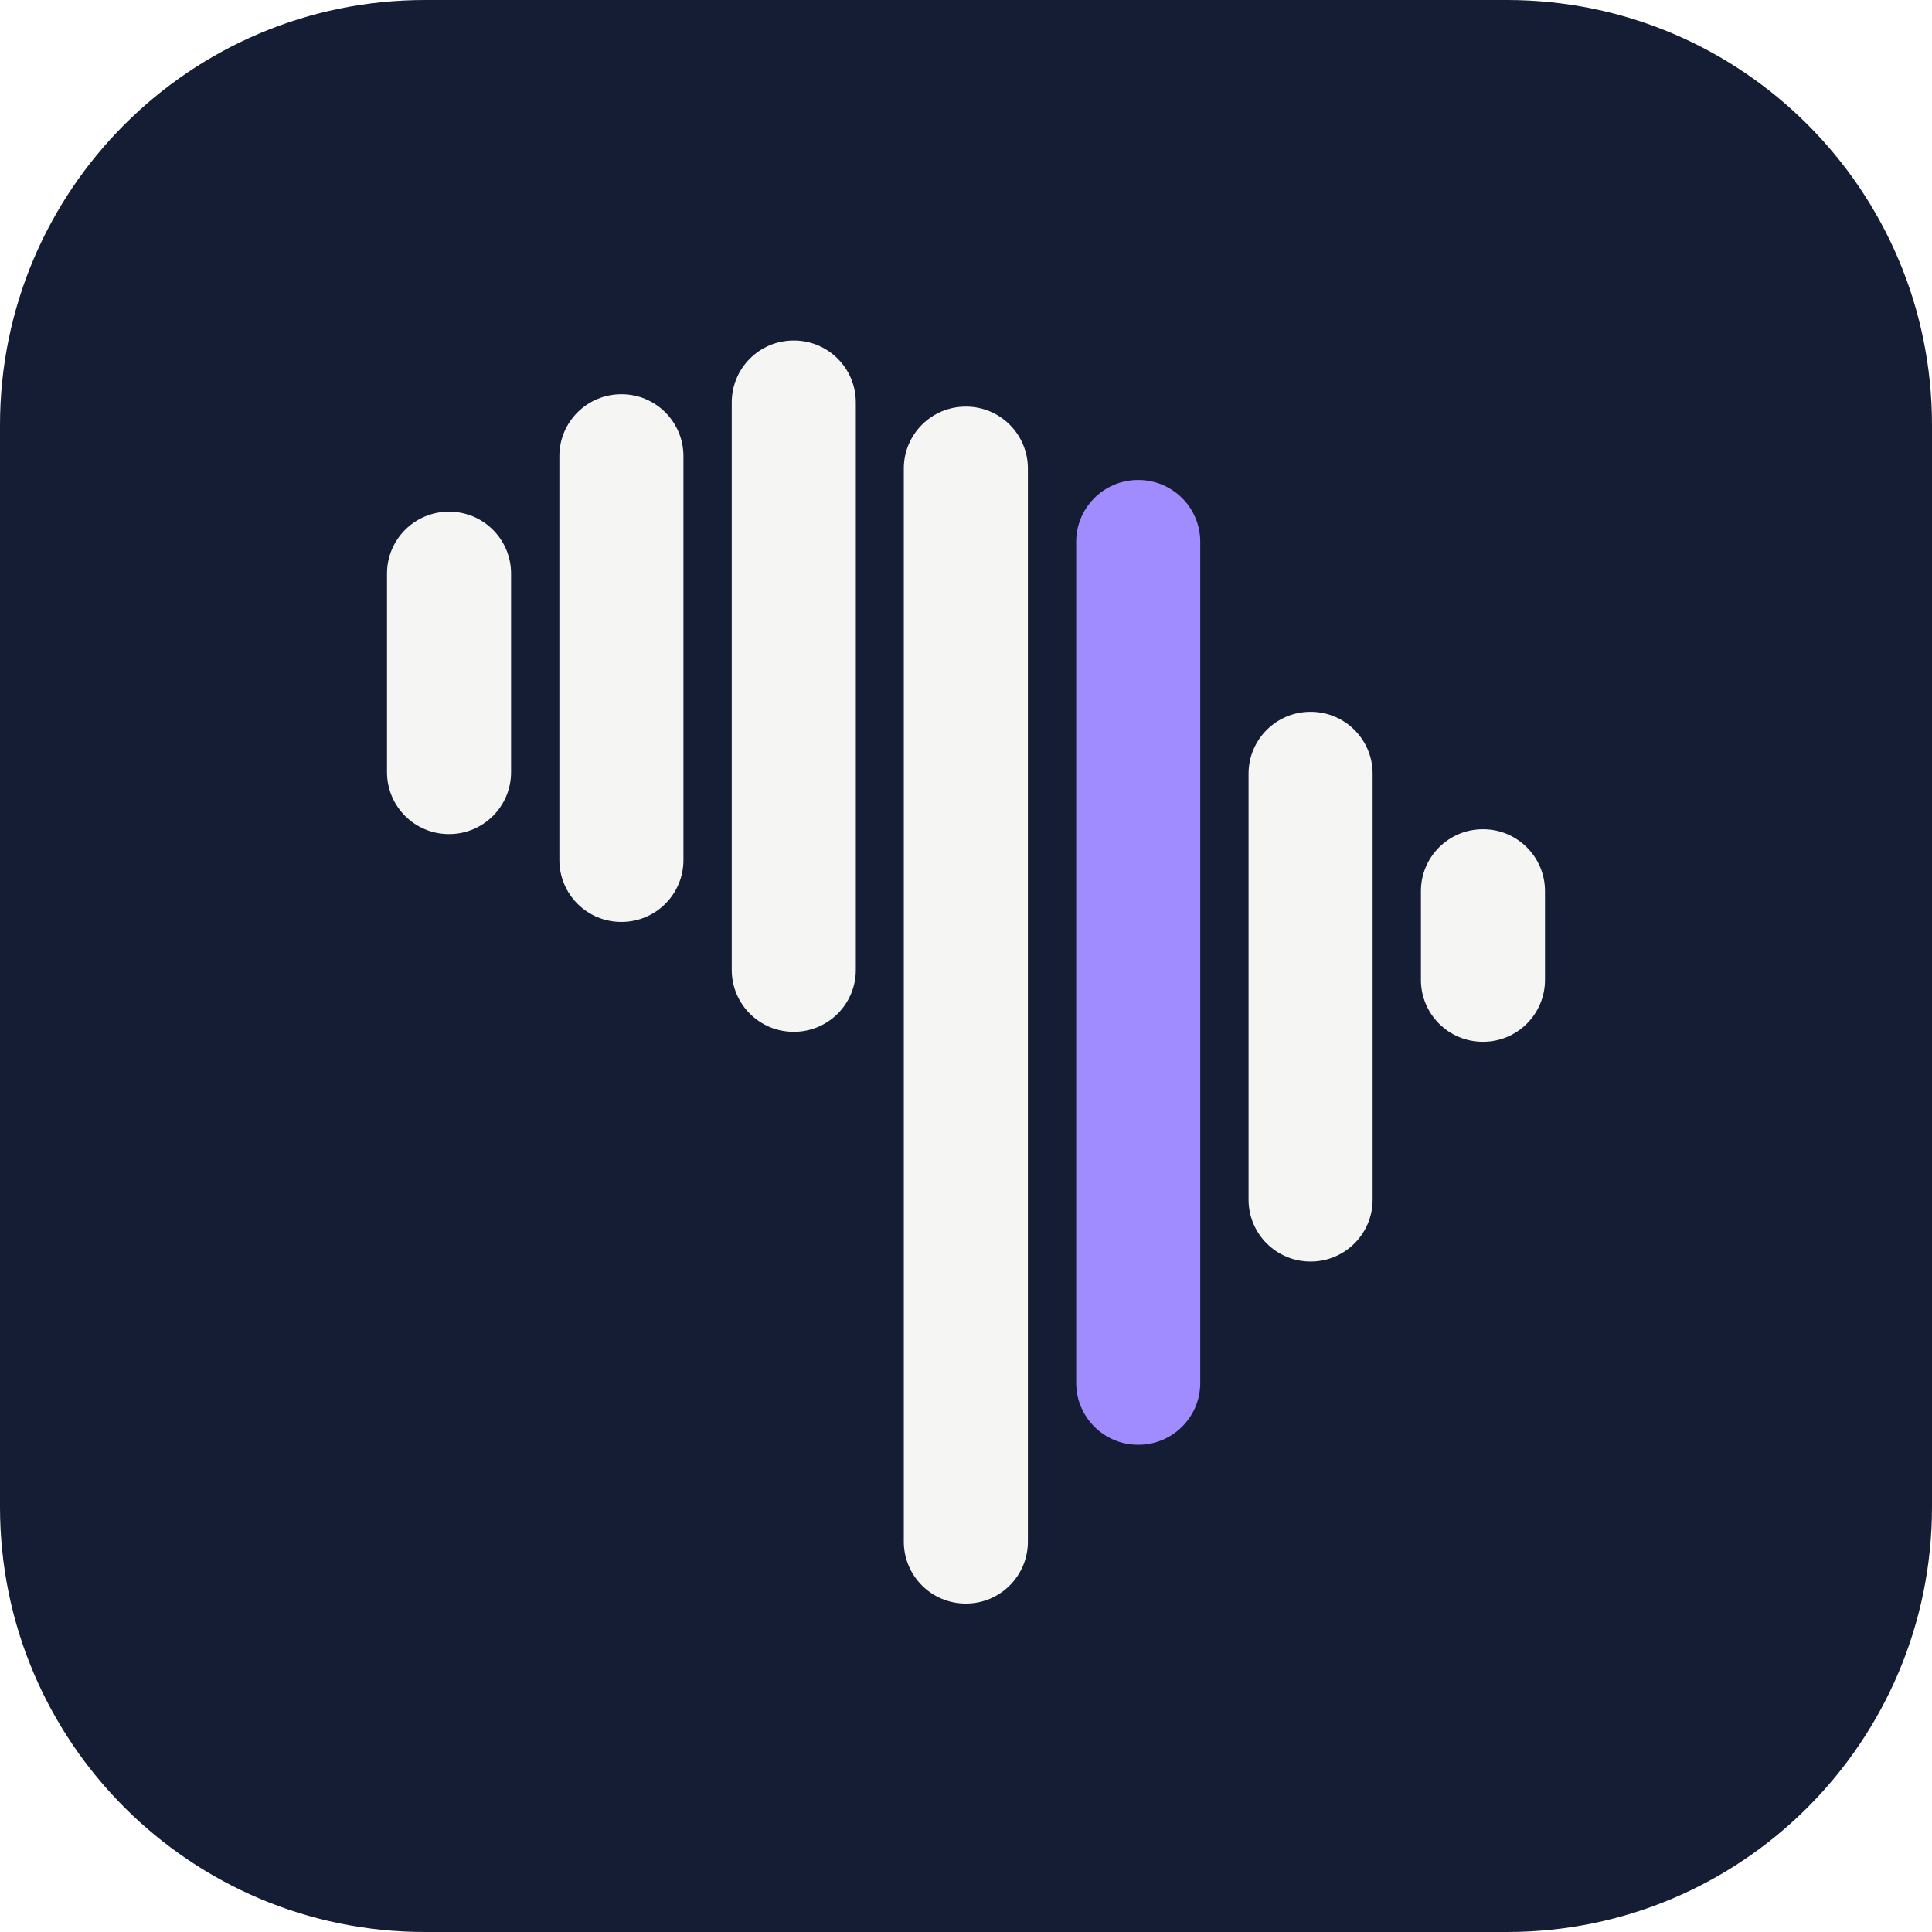
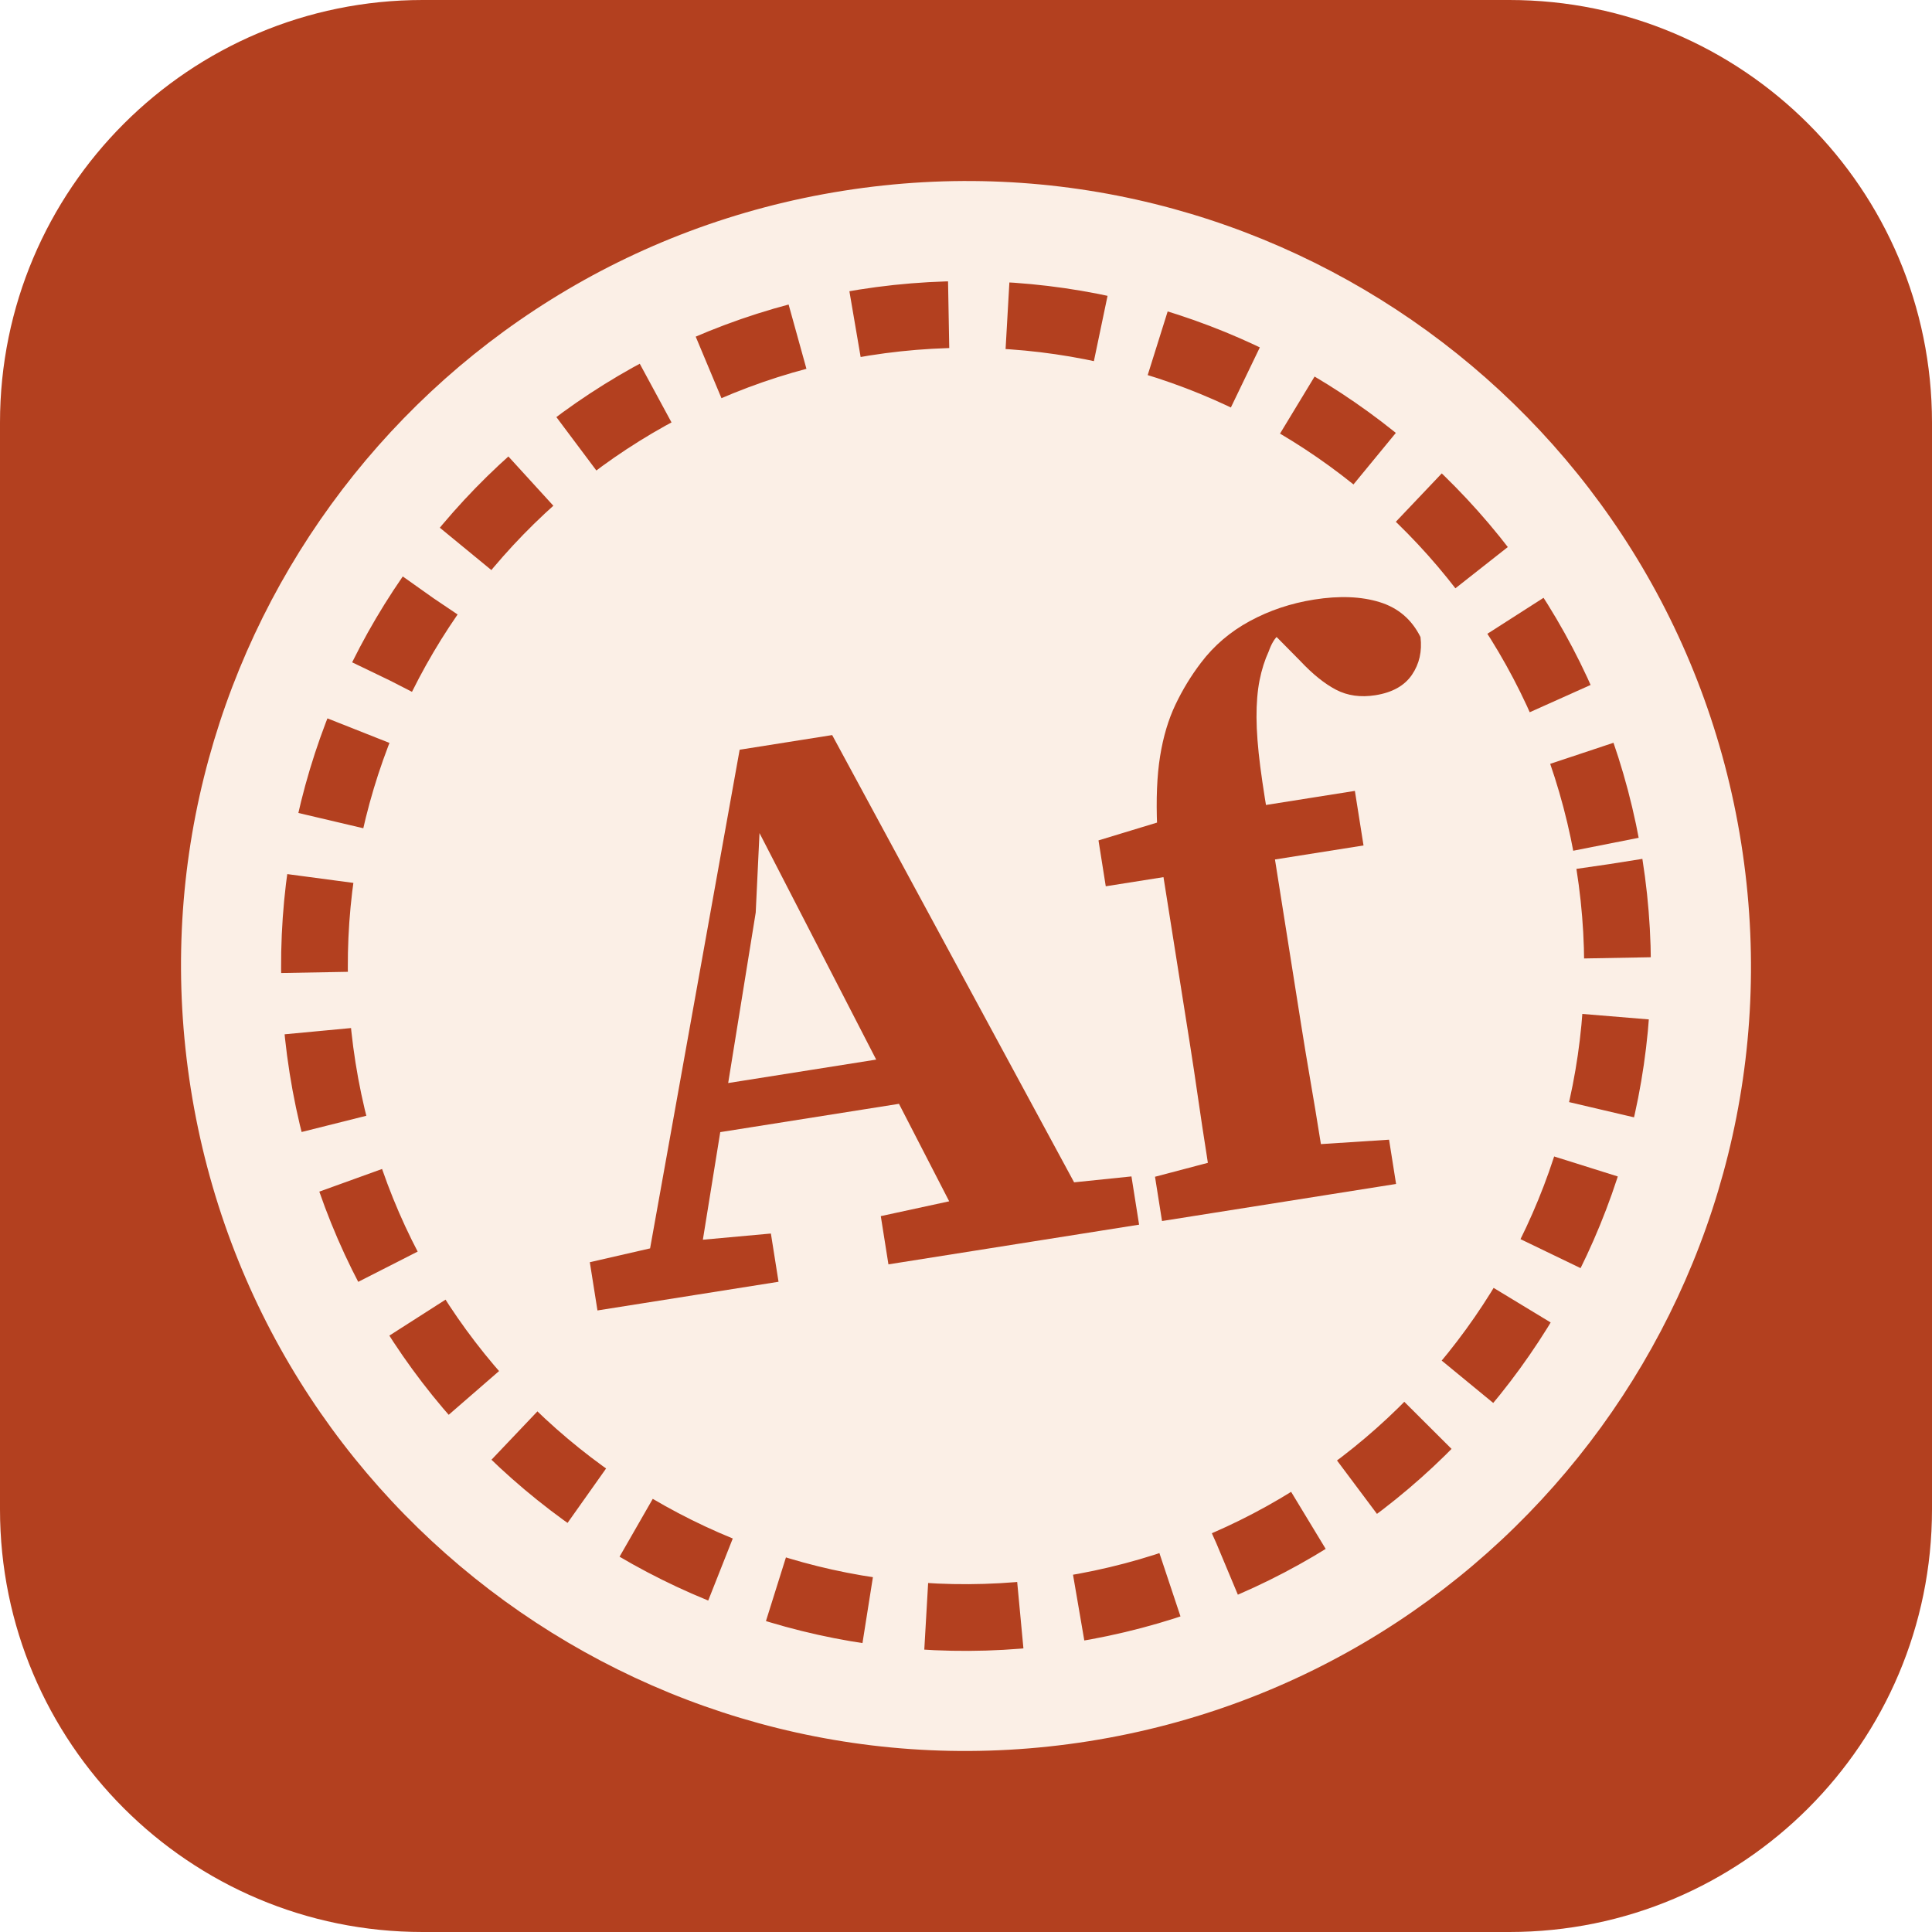
<svg xmlns="http://www.w3.org/2000/svg" width="64" height="64" viewBox="0 0 64 64">
-   <rect width="64" height="64" rx="14.08" fill="#141D33" />
-   <g transform="translate(12.82,10.88)">
-     <rect x="0.00" y="6.07" width="4.11" height="10.68" rx="2.05" fill="#F5F6F4" />
-     <rect x="5.71" y="2.18" width="4.11" height="17.48" rx="2.05" fill="#F5F6F4" />
-     <rect x="11.42" y="0.40" width="4.11" height="22.90" rx="2.05" fill="#F5F6F4" />
-     <rect x="17.12" y="2.59" width="4.11" height="39.65" rx="2.05" fill="#F5F6F4" />
-     <rect x="22.83" y="5.02" width="4.11" height="31.96" rx="2.05" fill="#A08CFF" />
-     <rect x="28.54" y="12.70" width="4.11" height="18.21" rx="2.05" fill="#F5F6F4" />
-     <rect x="34.25" y="16.59" width="4.11" height="7.04" rx="2.05" fill="#F5F6F4" />
+   <rect width="64" height="64" rx="14" fill="#B3401F" />
+   <g transform="rotate(-9 32 32)">
+     <circle cx="32" cy="32" r="26" fill="#FBEFE6" />
+     <circle cx="32" cy="32" r="21.58" fill="none" stroke="#B3401F" stroke-width="2.21" stroke-dasharray="3.12 1.95" />
+     <path d="M18.157 41.36V39.742L20.862 39.557H21.445L24.23 39.742V41.36ZM19.589 41.36 25.715 23.751H28.818L35.023 41.36H30.807L25.9 26.482H25.953L25.397 29.161L21.392 41.36ZM22.532 36.162V34.597H30.78V36.162ZM27.916 41.36V39.742L31.204 39.557H32.928L36.323 39.742V41.36Z M37.092 41.36V39.875L39.717 39.61H42.078L44.942 39.875V41.36ZM38.869 41.36Q38.895 40.405 38.895 39.451Q38.895 38.496 38.908 37.541Q38.922 36.586 38.922 35.658V30.116H36.986V28.577L40.036 28.153L38.948 28.975L38.975 28.445Q39.134 27.066 39.439 26.138Q39.744 25.209 40.208 24.533Q40.672 23.857 41.255 23.3Q42.025 22.557 43.072 22.186Q44.12 21.815 45.287 21.815Q46.559 21.815 47.421 22.239Q48.283 22.663 48.575 23.592Q48.548 24.308 48.098 24.785Q47.647 25.262 46.798 25.262Q46.056 25.262 45.538 24.878Q45.021 24.493 44.517 23.751L43.642 22.531L44.04 22.663H44.093L44.411 22.557Q44.146 22.663 43.934 22.796Q43.722 22.929 43.536 23.273Q43.271 23.671 43.085 24.175Q42.9 24.679 42.794 25.368Q42.688 26.058 42.661 27.013Q42.635 27.967 42.661 29.24V35.658Q42.661 36.586 42.674 37.541Q42.688 38.496 42.688 39.451Q42.688 40.405 42.714 41.36ZM41.017 30.116V28.286H45.631V30.116Z" fill="#B3401F" />
  </g>
</svg>
